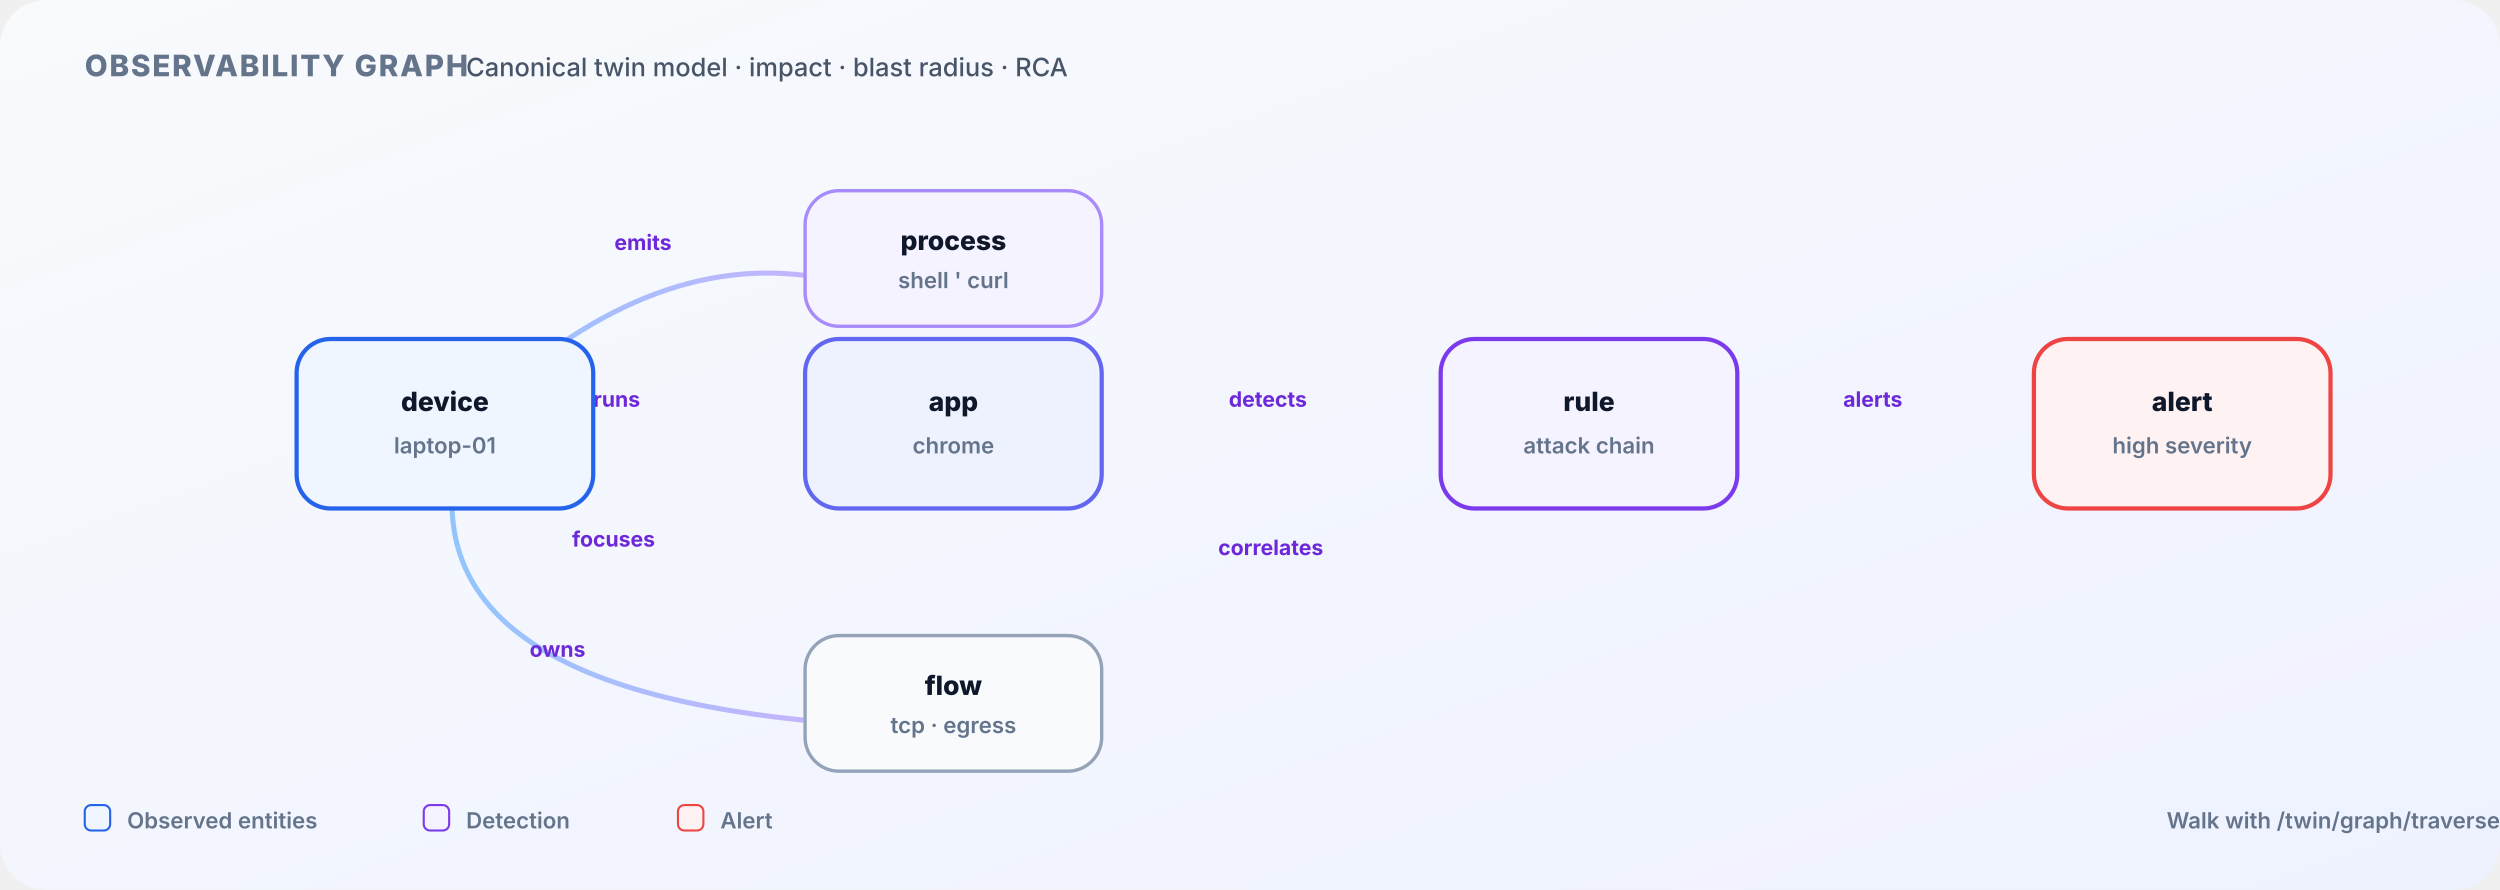
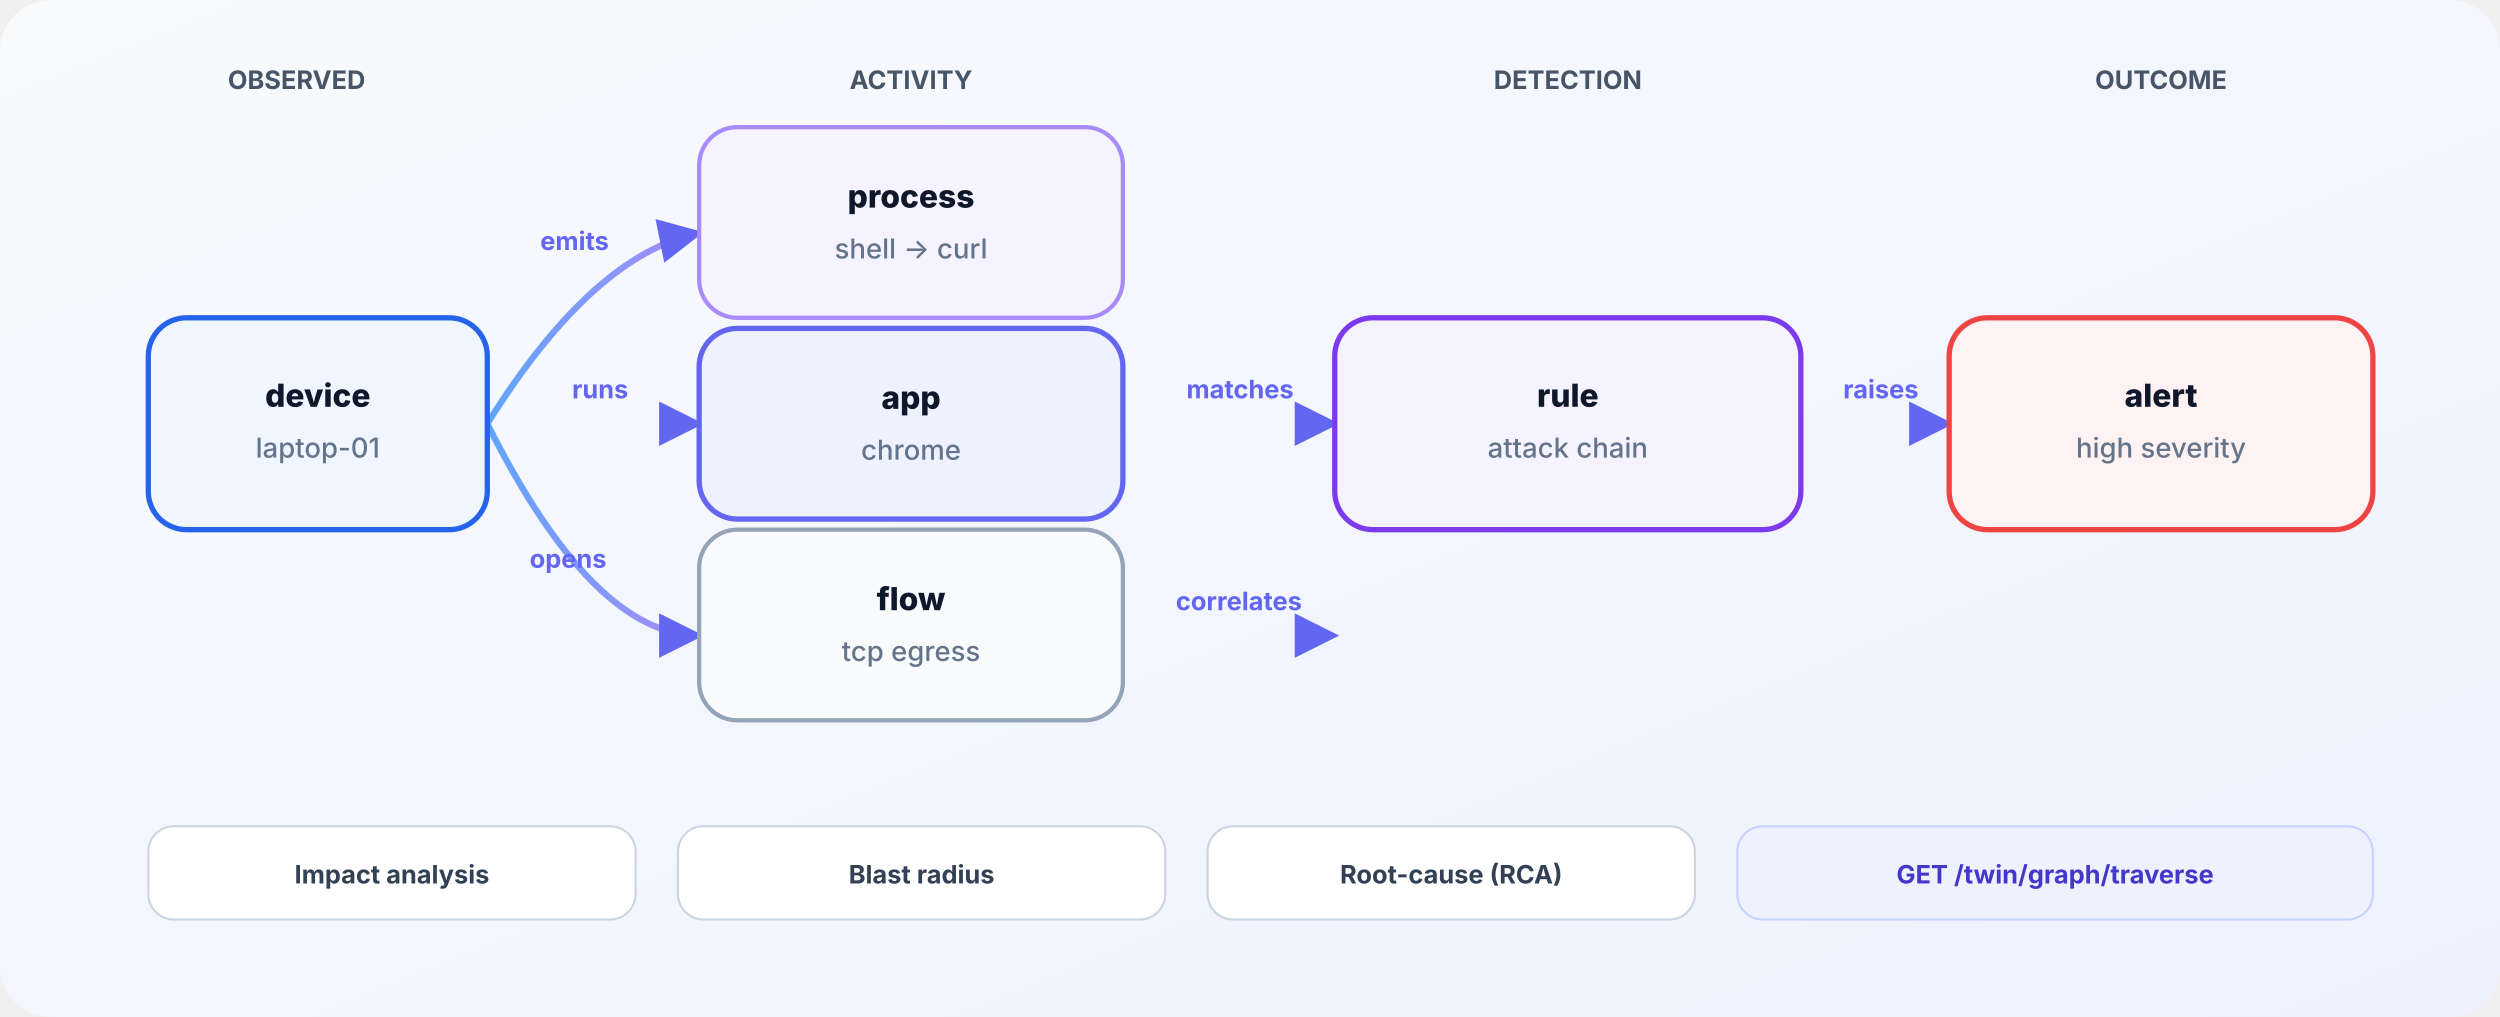
- <svg xmlns="http://www.w3.org/2000/svg" viewBox="0 0 1180 420" role="img" aria-labelledby="title desc">
+ <svg xmlns="http://www.w3.org/2000/svg" viewBox="0 0 1180 480" role="img" aria-labelledby="obs-title obs-desc">
  <defs>
    <linearGradient id="obs-bg" x1="0%" y1="0%" x2="100%" y2="100%">
      <stop offset="0%" stop-color="#F8FAFC" />
      <stop offset="100%" stop-color="#EEF2FF" />
    </linearGradient>
-     <linearGradient id="obs-edge" x1="0%" y1="0%" x2="100%" y2="0%">
-       <stop offset="0%" stop-color="#93C5FD" />
-       <stop offset="100%" stop-color="#C4B5FD" />
+     <linearGradient id="obs-line" x1="0%" y1="0%" x2="100%" y2="0%">
+       <stop offset="0%" stop-color="#60A5FA" />
+       <stop offset="100%" stop-color="#A78BFA" />
    </linearGradient>
+     <marker id="obs-arr" viewBox="0 0 10 10" refX="9" refY="5" markerWidth="7" markerHeight="7" orient="auto">
+       <path d="M0 0 L10 5 L0 10 z" fill="#6366F1" />
+     </marker>
    <style>
-       .title { font-family: ui-sans-serif, system-ui, -apple-system, Segoe UI, sans-serif; font-size: 14px; font-weight: 800; letter-spacing: 0.06em; fill: #64748B; }
-       .p { font-family: ui-sans-serif, system-ui, -apple-system, Segoe UI, sans-serif; font-size: 12px; font-weight: 500; fill: #475569; }
-       .n { font-family: ui-sans-serif, system-ui, -apple-system, Segoe UI, sans-serif; font-size: 12.5px; font-weight: 800; fill: #0F172A; }
-       .s { font-family: ui-sans-serif, system-ui, -apple-system, Segoe UI, sans-serif; font-size: 10.5px; font-weight: 600; fill: #64748B; }
-       .rel { font-family: ui-sans-serif, system-ui, -apple-system, Segoe UI, sans-serif; font-size: 10px; font-weight: 700; fill: #6D28D9; }
+       .h { font-family: ui-sans-serif, system-ui, -apple-system, Segoe UI, sans-serif; font-size: 18px; font-weight: 800; fill: #0F172A; }
+       .s { font-family: ui-sans-serif, system-ui, -apple-system, Segoe UI, sans-serif; font-size: 13px; font-weight: 500; fill: #64748B; }
+       .n { font-family: ui-sans-serif, system-ui, -apple-system, Segoe UI, sans-serif; font-size: 15px; font-weight: 800; fill: #0F172A; }
+       .rel { font-family: ui-sans-serif, system-ui, -apple-system, Segoe UI, sans-serif; font-size: 12px; font-weight: 700; fill: #6366F1; }
+       .cap { font-family: ui-sans-serif, system-ui, -apple-system, Segoe UI, sans-serif; font-size: 12px; font-weight: 700; fill: #475569; }
+       .pill { font-family: ui-sans-serif, system-ui, -apple-system, Segoe UI, sans-serif; font-size: 12px; font-weight: 700; }
    </style>
  </defs>
-   <rect width="1180" height="420" rx="22" fill="url(#obs-bg)" />
-   <text class="title" x="40" y="36">OBSERVABILITY GRAPH</text>
-   <text class="p" x="220" y="36">Canonical twin model · impact · blast radius · RCA</text>
-   <g stroke="url(#obs-edge)" stroke-width="2.4" fill="none" stroke-linecap="round">
-     <path d="M220 200 H380" />
-     <path d="M220 200 H380" transform="translate(0,70)" />
-     <path d="M220 200 Q300 120 380 130" />
-     <path d="M520 200 H680" />
-     <path d="M520 270 H680" stroke-dasharray="6 4" />
-     <path d="M820 200 H960" />
-     <path d="M220 200 Q180 320 380 340" />
+   <rect width="1180" height="480" rx="24" fill="url(#obs-bg)" />
+   <text class="cap" x="140" y="42" text-anchor="middle">OBSERVED</text>
+   <text class="cap" x="430" y="42" text-anchor="middle">ACTIVITY</text>
+   <text class="cap" x="740" y="42" text-anchor="middle">DETECTION</text>
+   <text class="cap" x="1020" y="42" text-anchor="middle">OUTCOME</text>
+   <g fill="none" stroke="url(#obs-line)" stroke-width="3" stroke-linecap="round" marker-end="url(#obs-arr)">
+     <path d="M230 200 H330" />
+     <path d="M230 200 Q280 120 330 110" />
+     <path d="M230 200 Q280 300 330 300" />
+     <path d="M530 200 H630" />
+     <path d="M530 300 H630" stroke-dasharray="7 5" />
+     <path d="M850 200 H920" />
  </g>
-   <text class="rel" x="280" y="192">runs</text>
-   <text class="rel" x="270" y="258">focuses</text>
-   <text class="rel" x="290" y="118">emits</text>
-   <text class="rel" x="580" y="192">detects</text>
-   <text class="rel" x="575" y="262">correlates</text>
-   <text class="rel" x="870" y="192">alerts</text>
-   <text class="rel" x="250" y="310">owns</text>
-   <g transform="translate(140,160)">
-     <rect width="140" height="80" rx="16" fill="#EFF6FF" stroke="#2563EB" stroke-width="2" />
-     <text class="n" x="70" y="34" text-anchor="middle">device</text>
-     <text class="s" x="70" y="54" text-anchor="middle">laptop-01</text>
+   <text class="rel" x="270" y="188">runs</text>
+   <text class="rel" x="255" y="118">emits</text>
+   <text class="rel" x="250" y="268">opens</text>
+   <text class="rel" x="560" y="188">matches</text>
+   <text class="rel" x="555" y="288">correlates</text>
+   <text class="rel" x="870" y="188">raises</text>
+   <g transform="translate(70,150)">
+     <rect width="160" height="100" rx="18" fill="#EFF6FF" stroke="#2563EB" stroke-width="2.5" />
+     <text class="n" x="80" y="42" text-anchor="middle">device</text>
+     <text class="s" x="80" y="66" text-anchor="middle">laptop-01</text>
  </g>
-   <g transform="translate(380,160)">
-     <rect width="140" height="80" rx="16" fill="#EEF2FF" stroke="#6366F1" stroke-width="2" />
-     <text class="n" x="70" y="34" text-anchor="middle">app</text>
-     <text class="s" x="70" y="54" text-anchor="middle">chrome</text>
+   <g transform="translate(330,60)">
+     <rect width="200" height="90" rx="18" fill="#F5F3FF" stroke="#A78BFA" stroke-width="2" />
+     <text class="n" x="100" y="38" text-anchor="middle">process</text>
+     <text class="s" x="100" y="62" text-anchor="middle">shell -&gt; curl</text>
  </g>
-   <g transform="translate(380,300)">
-     <rect width="140" height="64" rx="16" fill="#F8FAFC" stroke="#94A3B8" stroke-width="1.6" />
-     <text class="n" x="70" y="28" text-anchor="middle">flow</text>
-     <text class="s" x="70" y="46" text-anchor="middle">tcp · egress</text>
+   <g transform="translate(330,155)">
+     <rect width="200" height="90" rx="18" fill="#EEF2FF" stroke="#6366F1" stroke-width="2.5" />
+     <text class="n" x="100" y="38" text-anchor="middle">app</text>
+     <text class="s" x="100" y="62" text-anchor="middle">chrome</text>
  </g>
-   <g transform="translate(380,90)">
-     <rect width="140" height="64" rx="16" fill="#F5F3FF" stroke="#A78BFA" stroke-width="1.6" />
-     <text class="n" x="70" y="28" text-anchor="middle">process</text>
-     <text class="s" x="70" y="46" text-anchor="middle">shell ' curl</text>
+   <g transform="translate(330,250)">
+     <rect width="200" height="90" rx="18" fill="#F8FAFC" stroke="#94A3B8" stroke-width="2" />
+     <text class="n" x="100" y="38" text-anchor="middle">flow</text>
+     <text class="s" x="100" y="62" text-anchor="middle">tcp egress</text>
  </g>
-   <g transform="translate(680,160)">
-     <rect width="140" height="80" rx="16" fill="#F5F3FF" stroke="#7C3AED" stroke-width="2" />
-     <text class="n" x="70" y="34" text-anchor="middle">rule</text>
-     <text class="s" x="70" y="54" text-anchor="middle">attack chain</text>
+   <g transform="translate(630,150)">
+     <rect width="220" height="100" rx="18" fill="#F5F3FF" stroke="#7C3AED" stroke-width="2.5" />
+     <text class="n" x="110" y="42" text-anchor="middle">rule</text>
+     <text class="s" x="110" y="66" text-anchor="middle">attack chain</text>
  </g>
-   <g transform="translate(960,160)">
-     <rect width="140" height="80" rx="16" fill="#FEF2F2" stroke="#EF4444" stroke-width="2" />
-     <text class="n" x="70" y="34" text-anchor="middle">alert</text>
-     <text class="s" x="70" y="54" text-anchor="middle">high severity</text>
+   <g transform="translate(920,150)">
+     <rect width="200" height="100" rx="18" fill="#FEF2F2" stroke="#EF4444" stroke-width="2.5" />
+     <text class="n" x="100" y="42" text-anchor="middle">alert</text>
+     <text class="s" x="100" y="66" text-anchor="middle">high severity</text>
  </g>
-   <g transform="translate(40,380)">
-     <rect width="12" height="12" rx="3" fill="#EFF6FF" stroke="#2563EB" />
-     <text class="s" x="20" y="11">Observed entities</text>
-     <rect x="160" width="12" height="12" rx="3" fill="#F5F3FF" stroke="#7C3AED" />
-     <text class="s" x="180" y="11">Detection</text>
-     <rect x="280" width="12" height="12" rx="3" fill="#FEF2F2" stroke="#EF4444" />
-     <text class="s" x="300" y="11">Alert</text>
-     <text class="s" x="1140" y="11" text-anchor="end" fill="#94A3B8">Walk with /twin/graph/traverse</text>
+   <g transform="translate(70,390)">
+     <rect width="230" height="44" rx="12" fill="#FFFFFF" stroke="#CBD5E1" />
+     <text class="pill" x="115" y="27" text-anchor="middle" fill="#334155">Impact analysis</text>
+     <rect x="250" width="230" height="44" rx="12" fill="#FFFFFF" stroke="#CBD5E1" />
+     <text class="pill" x="365" y="27" text-anchor="middle" fill="#334155">Blast radius</text>
+     <rect x="500" width="230" height="44" rx="12" fill="#FFFFFF" stroke="#CBD5E1" />
+     <text class="pill" x="615" y="27" text-anchor="middle" fill="#334155">Root-cause (RCA)</text>
+     <rect x="750" width="300" height="44" rx="12" fill="#EEF2FF" stroke="#C7D2FE" />
+     <text class="pill" x="900" y="27" text-anchor="middle" fill="#4338CA">GET /twin/graph/traverse</text>
  </g>
</svg>
